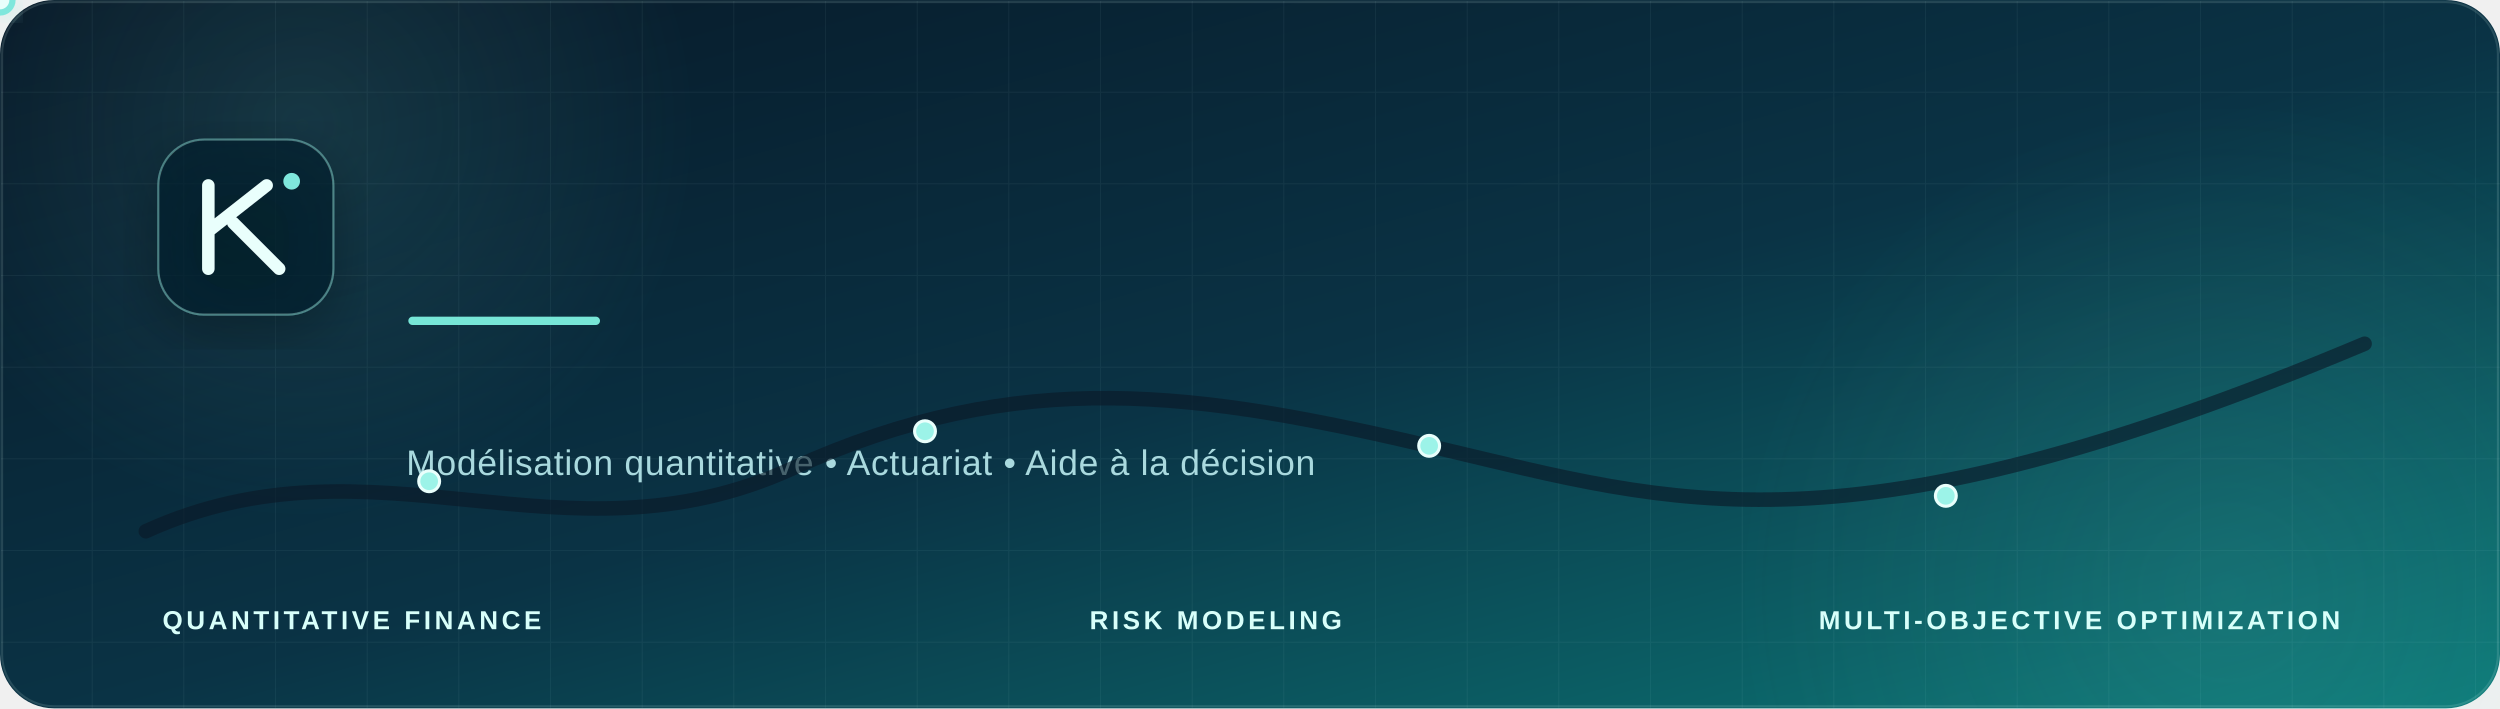
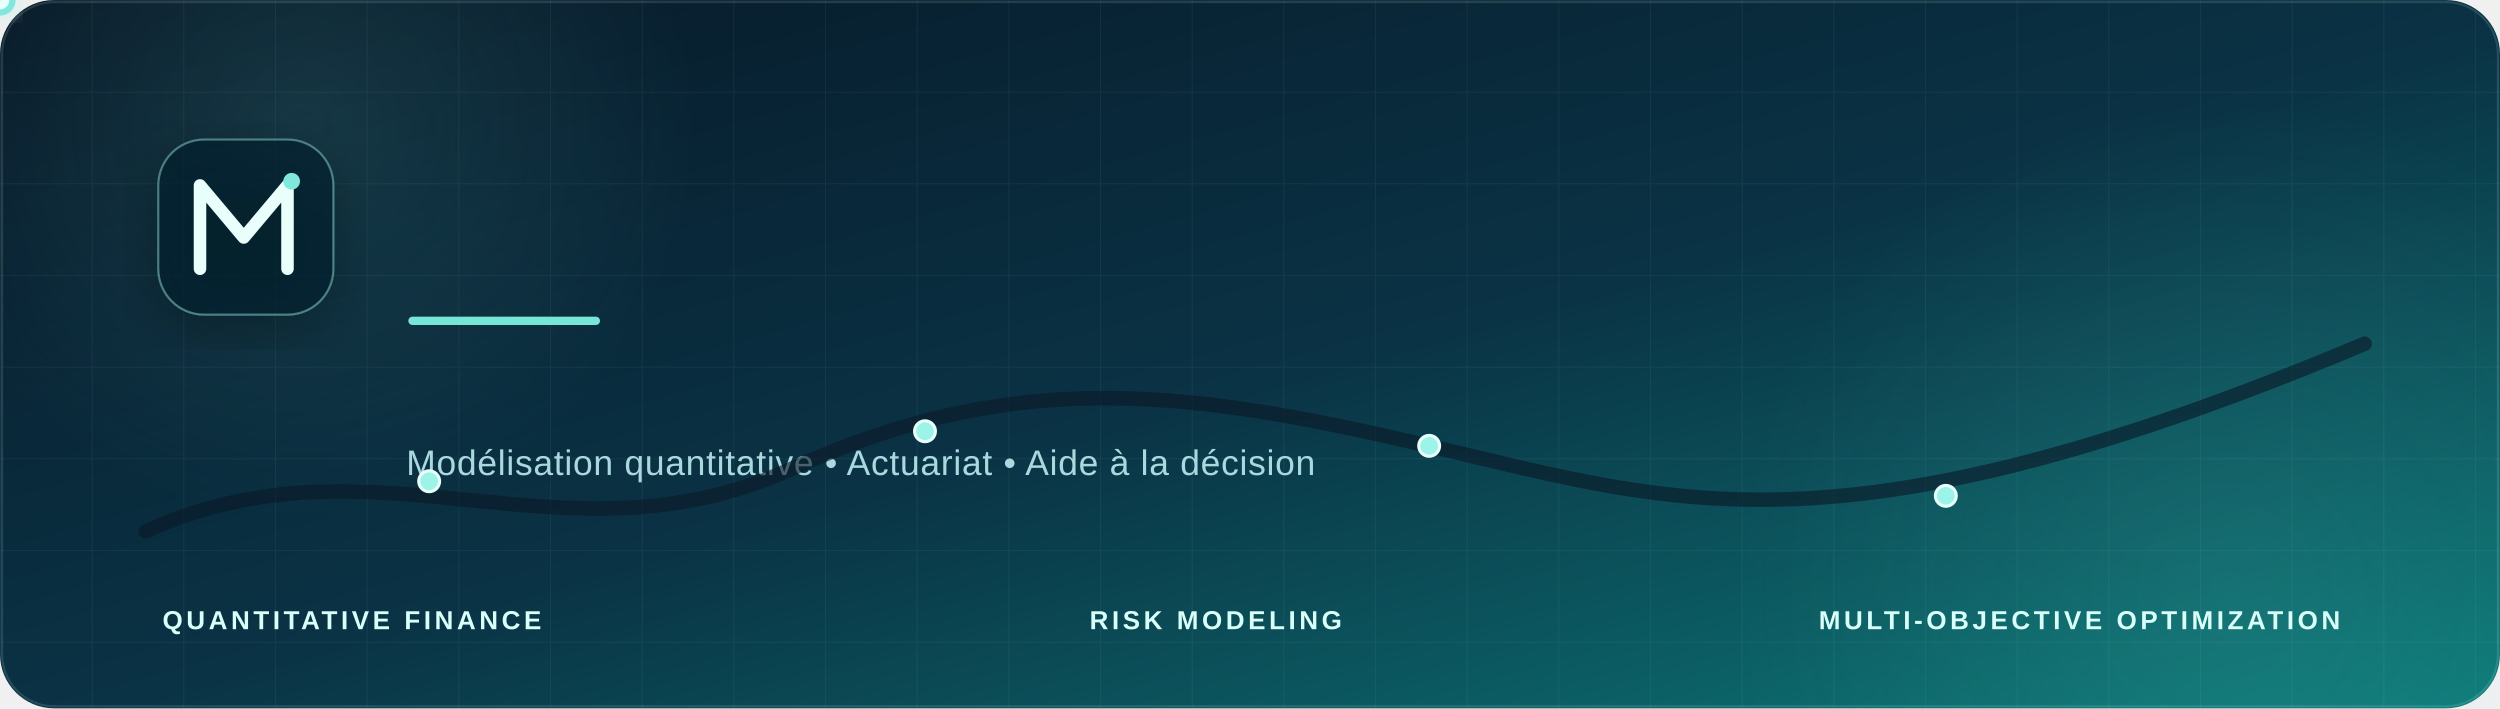
<svg xmlns="http://www.w3.org/2000/svg" width="1200" height="340" viewBox="0 0 1200 340" role="img" aria-labelledby="title desc">
  <defs>
    <linearGradient id="bg" x1="0" y1="0" x2="1" y2="1">
      <stop offset="0%" stop-color="#071827" />
      <stop offset="52%" stop-color="#0A3345" />
      <stop offset="100%" stop-color="#0C7A78" />
      <animate attributeName="x2" values="1;0.78;1" dur="12s" repeatCount="indefinite" />
      <animate attributeName="y2" values="1;0.82;1" dur="12s" repeatCount="indefinite" />
    </linearGradient>
    <radialGradient id="glow" cx="50%" cy="50%" r="50%">
      <stop offset="0%" stop-color="#7FE7DC" stop-opacity=".42" />
      <stop offset="100%" stop-color="#7FE7DC" stop-opacity="0" />
    </radialGradient>
    <linearGradient id="lineGradient" x1="0" y1="0" x2="1" y2="0">
      <stop offset="0%" stop-color="#5EEAD4" stop-opacity=".15" />
      <stop offset="45%" stop-color="#A7F3D0" />
      <stop offset="100%" stop-color="#7DD3FC" stop-opacity=".25" />
    </linearGradient>
    <filter id="softGlow" x="-40%" y="-40%" width="180%" height="180%">
      <feGaussianBlur stdDeviation="5" result="blur" />
      <feMerge>
        <feMergeNode in="blur" />
        <feMergeNode in="SourceGraphic" />
      </feMerge>
    </filter>
    <filter id="shadow" x="-20%" y="-20%" width="140%" height="140%">
      <feDropShadow dx="0" dy="8" stdDeviation="14" flood-color="#000814" flood-opacity=".45" />
    </filter>
    <pattern id="grid" width="44" height="44" patternUnits="userSpaceOnUse">
      <path d="M44 0H0V44" fill="none" stroke="#BFF7F0" stroke-opacity=".055" stroke-width="1" />
    </pattern>
    <clipPath id="nameReveal">
      <rect x="0" y="0" width="0" height="90">
        <animate attributeName="width" values="0;670;670" keyTimes="0;.55;1" dur="2.3s" fill="freeze" />
      </rect>
    </clipPath>
    <path id="curvePath" d="M70 255 C180 205, 270 275, 380 225 S575 188, 690 215 S885 270, 1135 165" />
  </defs>
  <rect width="1200" height="340" rx="26" fill="url(#bg)" />
  <rect width="1200" height="340" rx="26" fill="url(#grid)" />
  <circle cx="145" cy="60" r="190" fill="url(#glow)" opacity=".28">
    <animate attributeName="cx" values="145;240;145" dur="14s" repeatCount="indefinite" />
    <animate attributeName="cy" values="60;85;60" dur="14s" repeatCount="indefinite" />
  </circle>
  <circle cx="1070" cy="285" r="240" fill="url(#glow)" opacity=".22">
    <animate attributeName="cx" values="1070;980;1070" dur="16s" repeatCount="indefinite" />
    <animate attributeName="cy" values="285;235;285" dur="16s" repeatCount="indefinite" />
  </circle>
  <g transform="translate(76 67)" filter="url(#shadow)">
    <rect width="84" height="84" rx="22" fill="#071B2A" fill-opacity=".62" stroke="#9CF3E8" stroke-opacity=".42" />
-     <path d="M24 22V62M24 44L52 22M36 40L58 62" fill="none" stroke="#E9FFFC" stroke-width="6" stroke-linecap="round" stroke-linejoin="round" />
+     <path d="M20 62V22L41 47L62 22V62" fill="none" stroke="#E9FFFC" stroke-width="6" stroke-linecap="round" stroke-linejoin="round" />
    <circle cx="64" cy="20" r="4" fill="#7FE7DC">
      <animate attributeName="opacity" values=".25;1;.25" dur="2.8s" repeatCount="indefinite" />
    </circle>
  </g>
  <g transform="translate(195 70)">
    <text x="0" y="62" fill="#FFFFFF" font-family="Segoe UI, Arial, sans-serif" font-size="60" font-weight="750" letter-spacing=".2" clip-path="url(#nameReveal)">Mohamed Youssef </text>
    <rect x="1" y="82" width="92" height="4" rx="2" fill="#77E6D7">
      <animate attributeName="width" values="0;92;92" keyTimes="0;.72;1" dur="2.5s" fill="freeze" />
    </rect>
    <text x="0" y="120" fill="#CFFAF4" font-family="Segoe UI, Arial, sans-serif" font-size="22" font-weight="600" letter-spacing=".5" opacity="0">
      Élève ingénieur en Génie Financier · EMSI
      <animate attributeName="opacity" values="0;0;1" keyTimes="0;.42;1" dur="2.5s" fill="freeze" />
    </text>
    <text x="0" y="158" fill="#A9D9DE" font-family="Segoe UI, Arial, sans-serif" font-size="17" font-weight="500" letter-spacing=".35">
      Modélisation quantitative  •  Actuariat  •  Aide à la décision
      <animate attributeName="opacity" values=".45;1;.45" dur="7s" repeatCount="indefinite" />
    </text>
  </g>
  <g>
    <use href="#curvePath" fill="none" stroke="#0A1927" stroke-opacity=".62" stroke-width="7" stroke-linecap="round" />
    <use href="#curvePath" fill="none" stroke="url(#lineGradient)" stroke-width="3.2" stroke-linecap="round" stroke-dasharray="1200" stroke-dashoffset="1200" filter="url(#softGlow)">
      <animate attributeName="stroke-dashoffset" values="1200;0" dur="3.3s" fill="freeze" />
    </use>
    <circle r="6" fill="#E8FFFB" stroke="#7FE7DC" stroke-width="3" filter="url(#softGlow)">
      <animateMotion dur="8s" repeatCount="indefinite" rotate="auto">
        <mpath href="#curvePath" />
      </animateMotion>
      <animate attributeName="r" values="5;7;5" dur="1.8s" repeatCount="indefinite" />
    </circle>
    <g fill="#9CF3E8" stroke="#E9FFFC" stroke-width="1.5">
      <circle cx="206" cy="231" r="5">
        <animate attributeName="opacity" values=".35;1;.35" dur="3.1s" repeatCount="indefinite" />
      </circle>
      <circle cx="444" cy="207" r="5">
        <animate attributeName="opacity" values=".35;1;.35" dur="3.1s" begin=".7s" repeatCount="indefinite" />
      </circle>
      <circle cx="686" cy="214" r="5">
        <animate attributeName="opacity" values=".35;1;.35" dur="3.1s" begin="1.4s" repeatCount="indefinite" />
      </circle>
      <circle cx="934" cy="238" r="5">
        <animate attributeName="opacity" values=".35;1;.35" dur="3.1s" begin="2.1s" repeatCount="indefinite" />
      </circle>
    </g>
  </g>
  <g transform="translate(78 302)" font-family="Segoe UI, Arial, sans-serif" font-size="12.5" font-weight="650" letter-spacing="1.7" fill="#D8FFFA">
    <text x="0" y="0">QUANTITATIVE FINANCE</text>
    <text x="445" y="0">RISK MODELING</text>
    <text x="795" y="0">MULTI-OBJECTIVE OPTIMIZATION</text>
  </g>
  <rect x="1" y="1" width="1198" height="338" rx="25" fill="none" stroke="#DFFFFA" stroke-opacity=".13" />
</svg>
